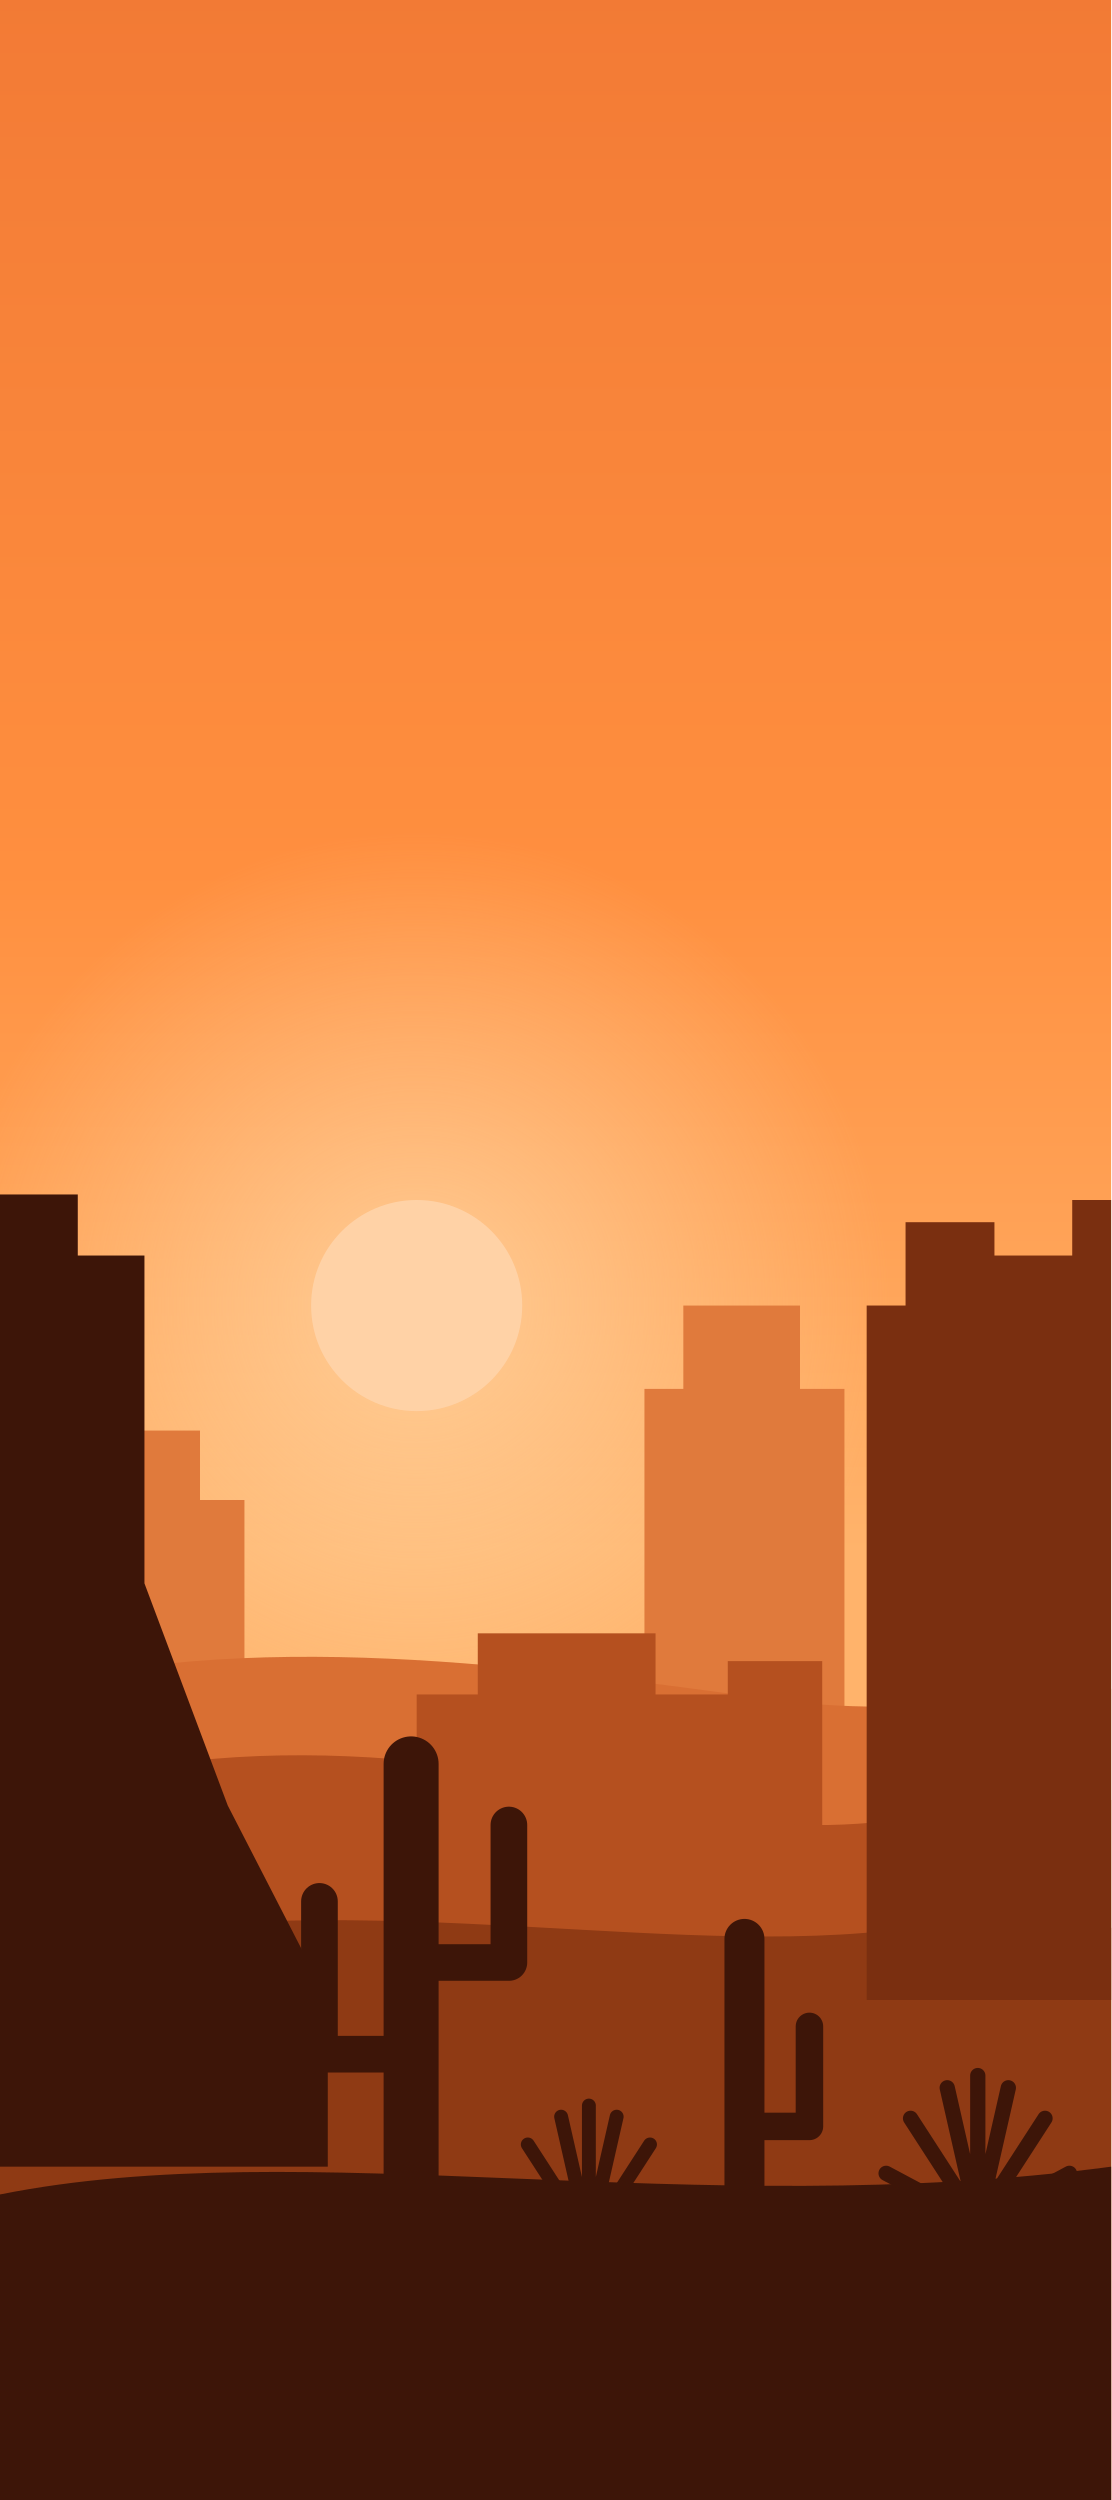
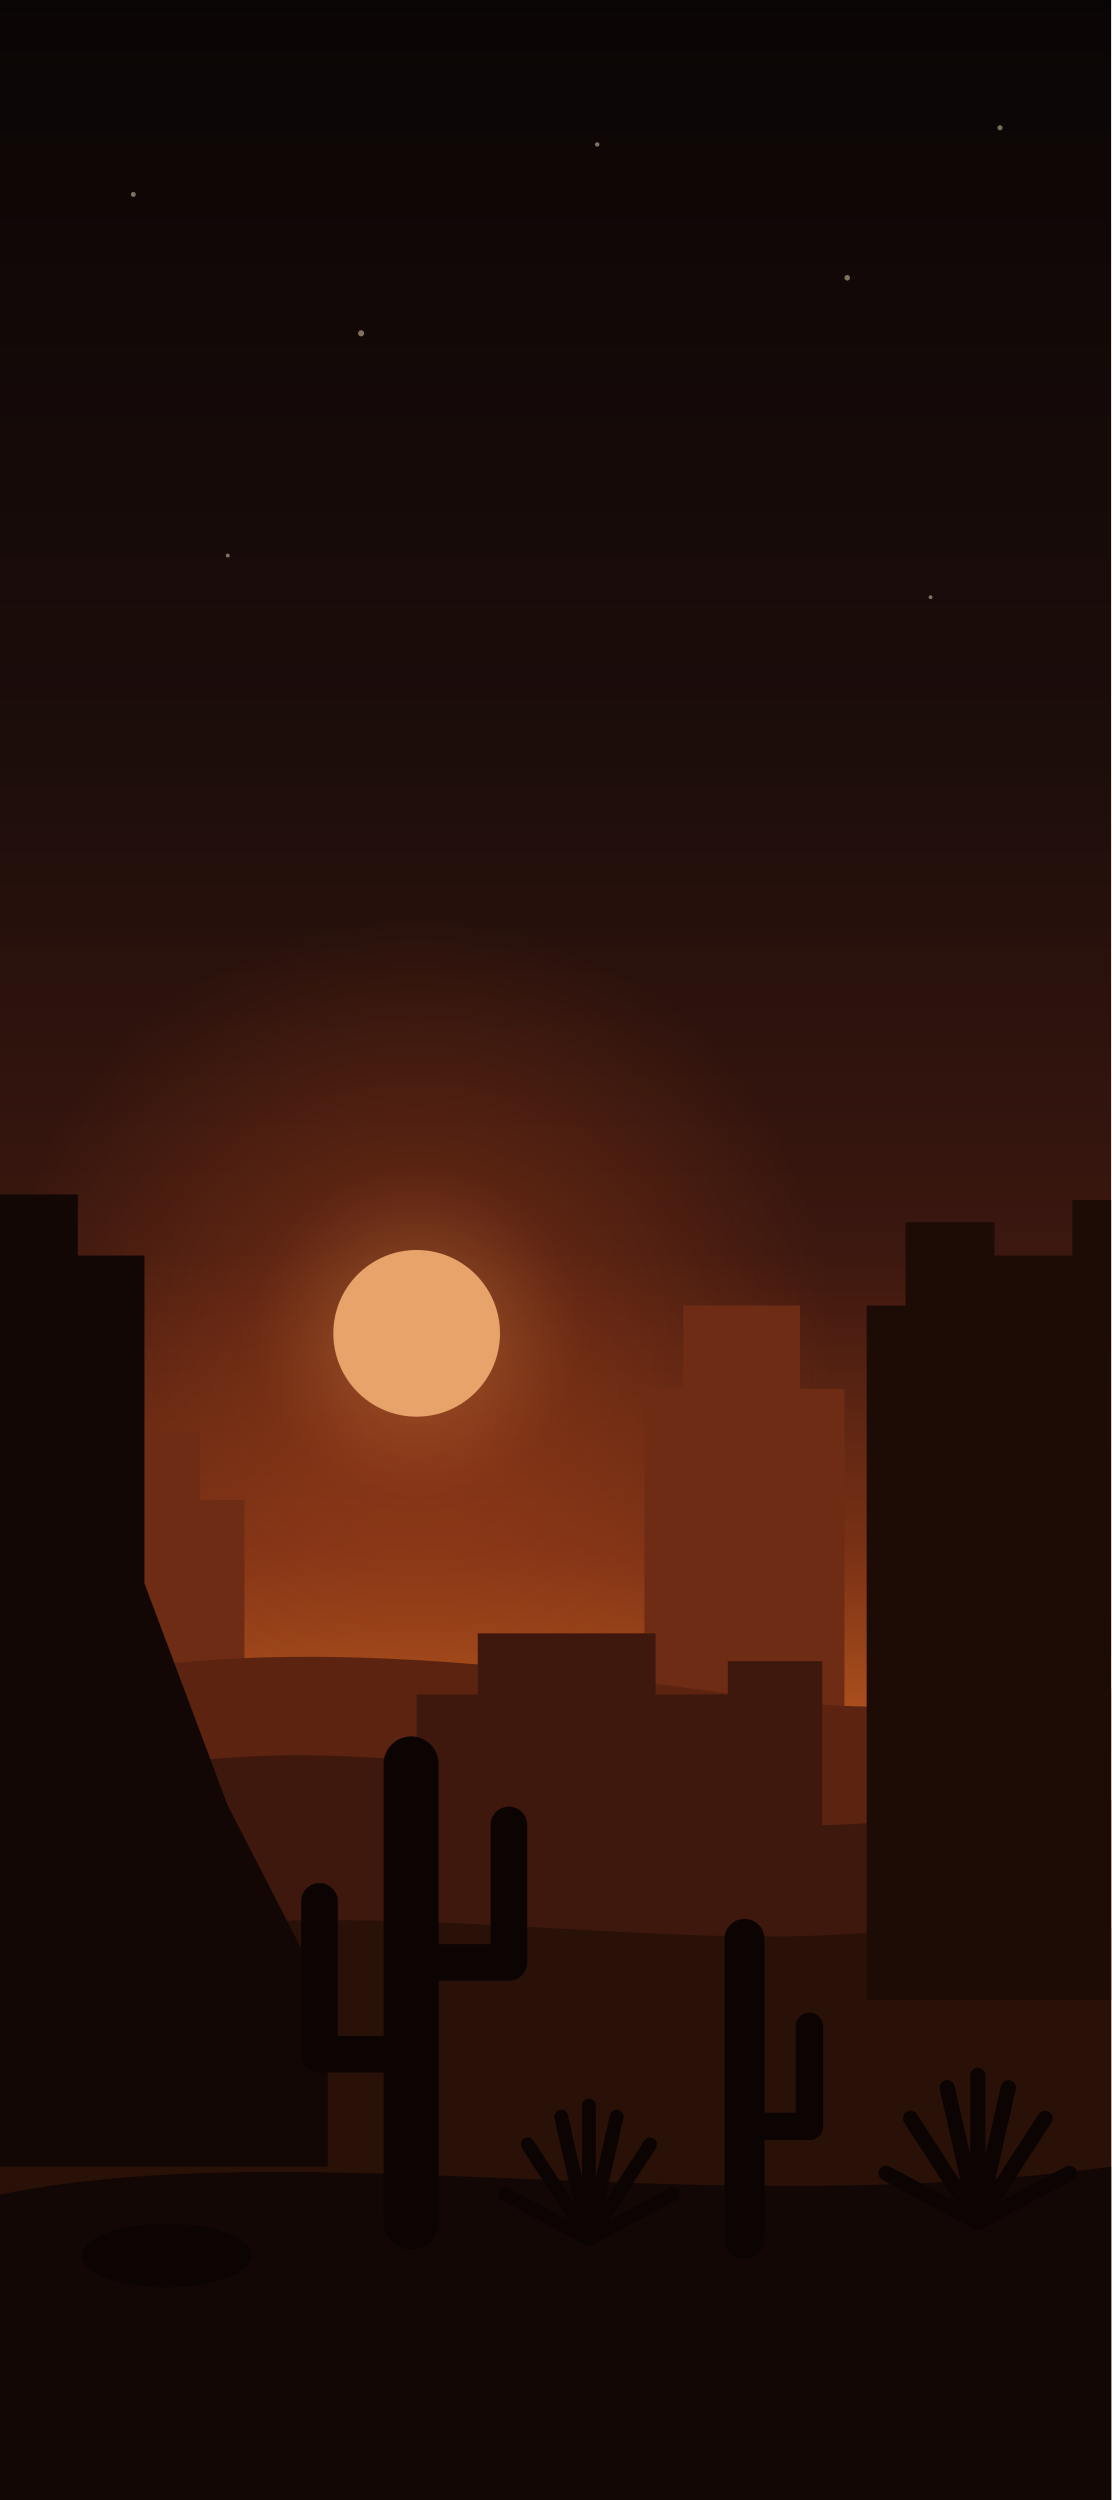
<svg xmlns="http://www.w3.org/2000/svg" viewBox="0 0 400 900" preserveAspectRatio="xMidYMax slice">
  <defs>
    <linearGradient id="sky" x1="0" y1="0" x2="0" y2="1">
-       <stop offset="0" stop-color="#f27a35" />
-       <stop offset=".35" stop-color="#ff8f3f" />
-       <stop offset=".62" stop-color="#ffb36b" />
+       <stop offset="0" stop-color="#0a0505" />
+       <stop offset=".3" stop-color="#1c0d0a" />
+       <stop offset=".5" stop-color="#3b170f" />
+       <stop offset=".62" stop-color="#7a3115" />
+       <stop offset=".7" stop-color="#b8571f" />
    </linearGradient>
    <radialGradient id="glow" cx=".5" cy=".5" r=".5">
-       <stop offset="0" stop-color="#ffd9a8" stop-opacity=".75" />
-       <stop offset="1" stop-color="#ffd9a8" stop-opacity="0" />
+       <stop offset="0" stop-color="#ff9a4d" stop-opacity=".5" />
+       <stop offset=".4" stop-color="#d8561f" stop-opacity=".22" />
+       <stop offset="1" stop-color="#d8561f" stop-opacity="0" />
    </radialGradient>
    <g id="saguaro" fill="none" stroke-linecap="round" stroke-linejoin="round">
      <path d="M0 0 V-150" stroke-width="18" />
      <path d="M0 -55 H-30 V-105" stroke-width="12" />
      <path d="M0 -85 H32 V-130" stroke-width="12" />
    </g>
    <g id="saguaro2" fill="none" stroke-linecap="round" stroke-linejoin="round">
      <path d="M0 0 V-120" stroke-width="16" />
      <path d="M0 -45 H26 V-85" stroke-width="11" />
    </g>
    <g id="agave" fill="none" stroke-linecap="round">
      <path d="M0 0 L-22 -34 M0 0 L-10 -44 M0 0 L0 -48 M0 0 L10 -44 M0 0 L22 -34 M0 0 L-30 -16 M0 0 L30 -16" stroke-width="5" />
    </g>
  </defs>
  <rect width="400" height="900" fill="url(#sky)" />
-   <circle cx="150" cy="470" r="170" fill="url(#glow)" />
-   <circle cx="150" cy="470" r="38" fill="#ffd2a6" />
-   <g fill="#e07a3c">
+   <g fill="#f0d9b8" opacity=".5">
+     <circle cx="48" cy="70" r=".9" />
+     <circle cx="130" cy="120" r="1.1" />
+     <circle cx="215" cy="52" r=".8" />
+     <circle cx="305" cy="100" r="1" />
+     <circle cx="360" cy="46" r=".9" />
+     <circle cx="82" cy="200" r=".7" />
+     <circle cx="335" cy="215" r=".7" />
+   </g>
+   <circle cx="150" cy="480" r="150" fill="url(#glow)" />
+   <circle cx="150" cy="480" r="30" fill="#e8a36a" />
+   <g fill="#6e2c14">
    <path d="M30 620 V540 H48 V515 H72 V540 H88 V620 Z" />
    <path d="M232 620 V500 H246 V470 H288 V500 H304 V620 Z" />
  </g>
-   <path d="M0 610 C90 585 190 600 280 612 C340 620 380 605 400 608 V900 H0 Z" fill="#d96f33" />
-   <path d="M150 680 V610 H172 V588 H236 V610 H262 V598 H296 V680 Z" fill="#b5501f" />
-   <path d="M0 650 C80 620 170 632 250 652 C320 668 365 640 400 648 V900 H0 Z" fill="#b5501f" />
-   <path d="M0 705 C110 675 230 705 320 695 C360 690 385 697 400 694 V900 H0 Z" fill="#8f3a14" />
-   <path d="M312 720 V470 H326 V440 H358 V452 H386 V432 H400 V720 Z" fill="#7a2f10" />
-   <path d="M0 780 V430 H28 V452 H52 V570 L82 650 L118 720 V780 Z" fill="#3d1508" />
-   <path d="M0 790 C110 768 250 800 400 780 V900 H0 Z" fill="#3d1508" />
-   <g fill="#3d1508" stroke="#3d1508">
+   <path d="M0 610 C90 585 190 600 280 612 C340 620 380 605 400 608 V900 H0 Z" fill="#5c2410" />
+   <path d="M150 680 V610 H172 V588 H236 V610 H262 V598 H296 V680 Z" fill="#3e180c" />
+   <path d="M0 650 C80 620 170 632 250 652 C320 668 365 640 400 648 V900 H0 Z" fill="#3e180c" />
+   <path d="M0 705 C110 675 230 705 320 695 C360 690 385 697 400 694 V900 H0 Z" fill="#2a1108" />
+   <path d="M312 720 V470 H326 V440 H358 V452 H386 V432 H400 V720 Z" fill="#1d0b06" />
+   <path d="M0 780 V430 H28 V452 H52 V570 L82 650 L118 720 V780 Z" fill="#120704" />
+   <path d="M0 790 C110 768 250 800 400 780 V900 H0 Z" fill="#120704" />
+   <g fill="#0b0403" stroke="#0b0403">
    <use href="#saguaro" transform="translate(148 800) scale(1.1)" />
    <use href="#saguaro2" transform="translate(268 806) scale(0.9)" />
    <use href="#agave" transform="translate(212 806)" />
    <use href="#agave" transform="translate(352 800) scale(1.1)" />
    <ellipse cx="60" cy="812" rx="30" ry="11" />
  </g>
</svg>
